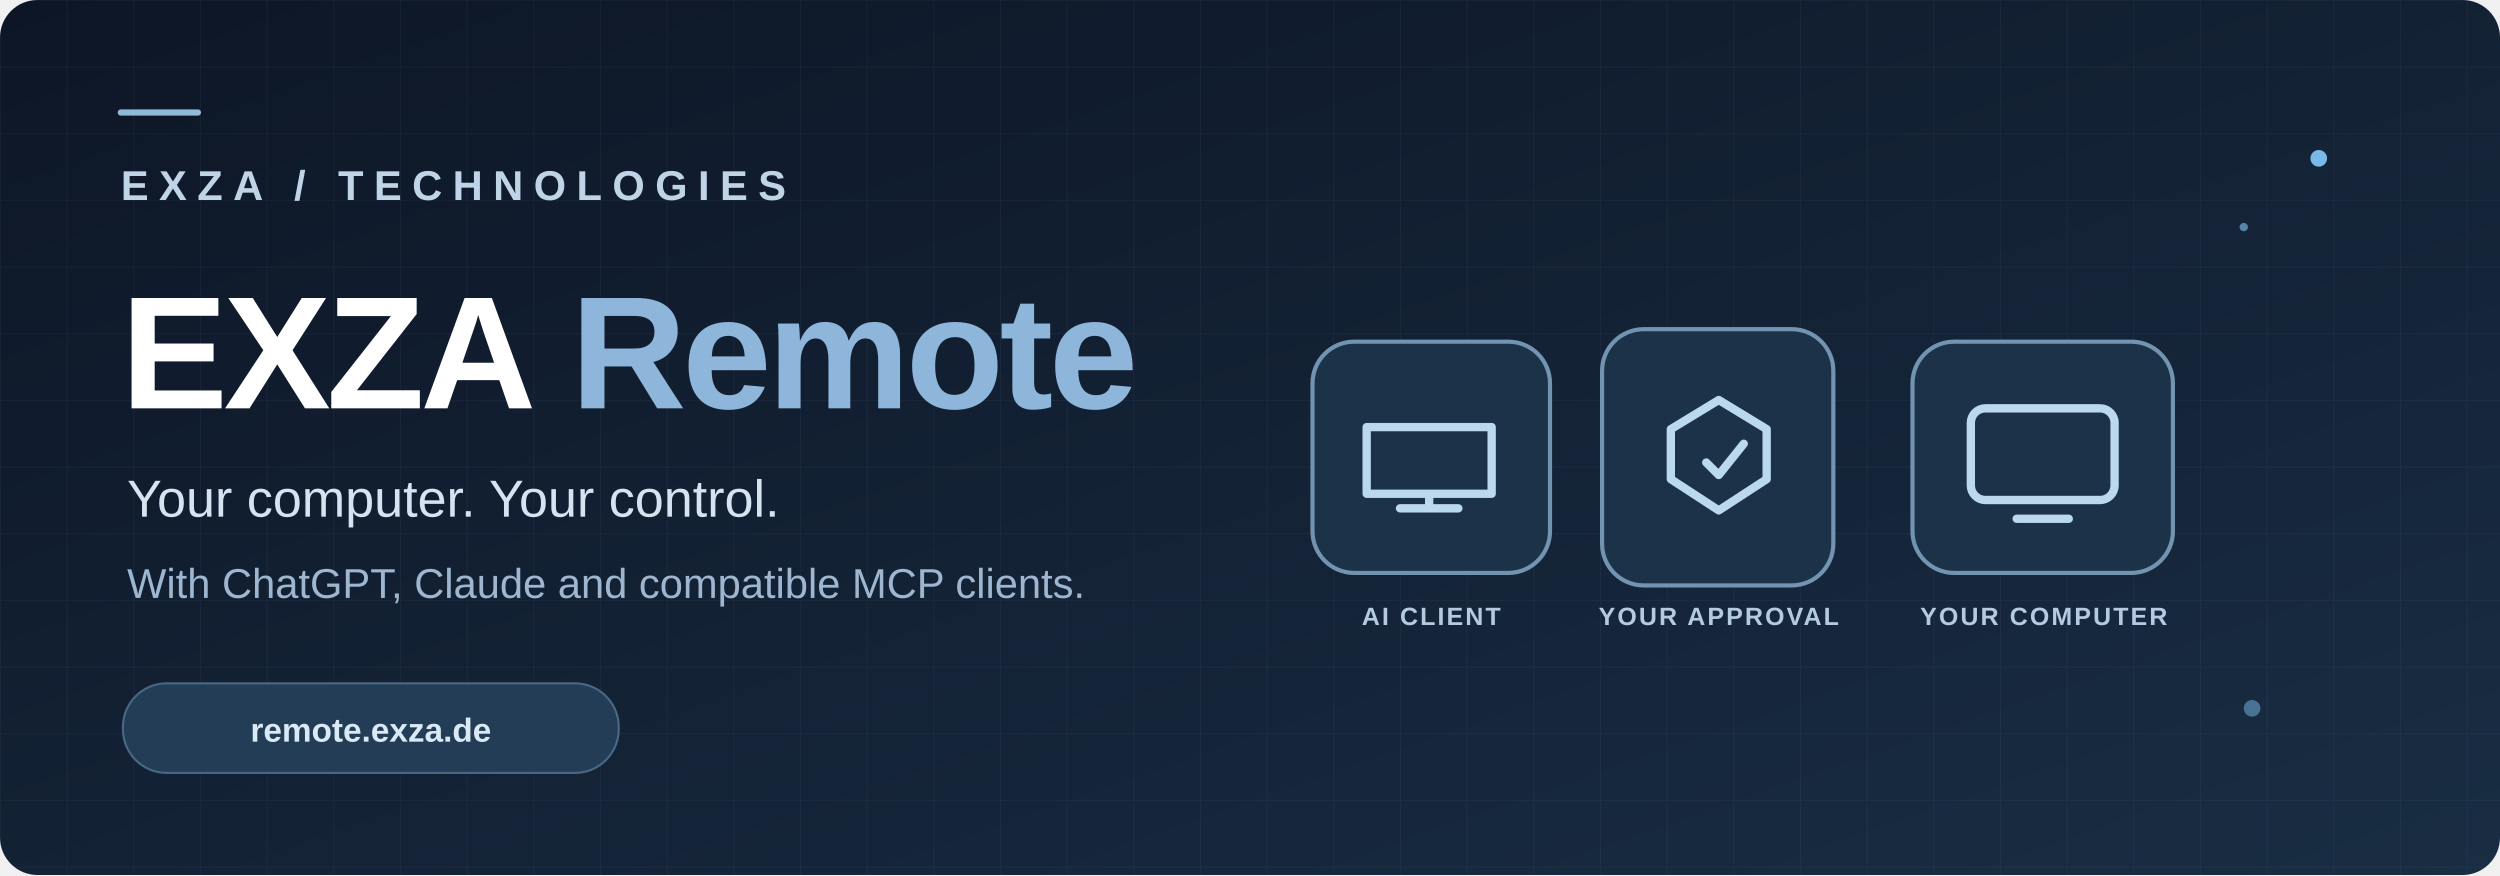
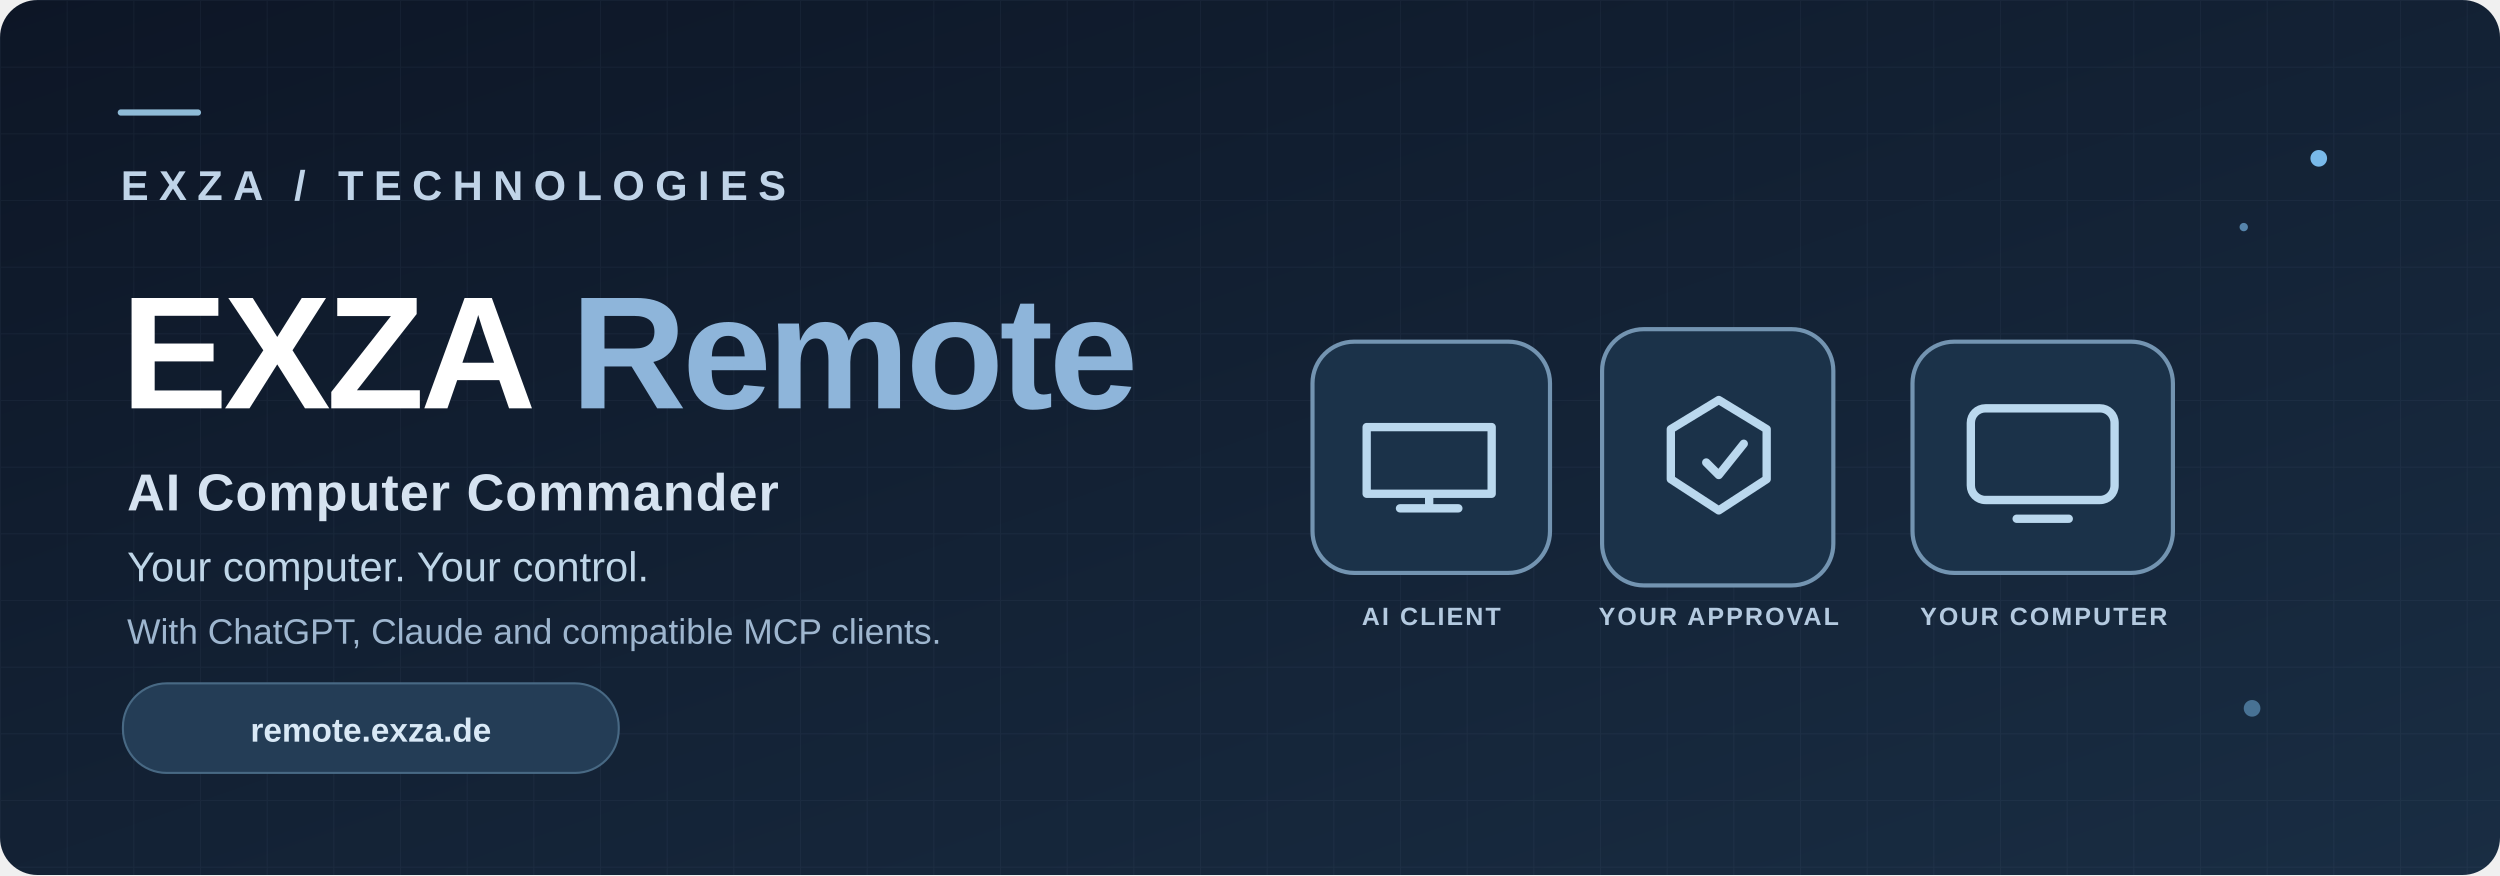
<svg xmlns="http://www.w3.org/2000/svg" width="1200" height="420" viewBox="0 0 1200 420" role="img" aria-labelledby="title desc">
  <defs>
    <linearGradient id="bg" x1="0" x2="1" y1="0" y2="1">
      <stop offset="0" stop-color="#0D1626" />
      <stop offset="1" stop-color="#192D43" />
    </linearGradient>
    <linearGradient id="line" x1="0" x2="1">
      <stop stop-color="#75B1E1" stop-opacity=".28" />
      <stop offset=".55" stop-color="#8FBEDB" />
      <stop offset="1" stop-color="#75B1E1" stop-opacity=".28" />
    </linearGradient>
    <pattern id="grid" width="32" height="32" patternUnits="userSpaceOnUse">
      <path d="M32 0H0V32" fill="none" stroke="#9AB5D1" stroke-opacity=".055" />
    </pattern>
  </defs>
  <rect width="1200" height="420" rx="18" fill="url(#bg)" />
  <rect width="1200" height="420" rx="18" fill="url(#grid)" />
  <path d="M58 54h37" stroke="#8FBBD7" stroke-width="3" stroke-linecap="round" />
  <text x="58" y="96" font-family="-apple-system, BlinkMacSystemFont, Segoe UI, Arial, sans-serif" font-size="20" font-weight="700" letter-spacing="5" fill="#C0D4E8">EXZA / TECHNOLOGIES</text>
  <text x="58" y="196" font-family="-apple-system, BlinkMacSystemFont, Segoe UI, Arial, sans-serif" font-size="77" font-weight="750" letter-spacing="-2" fill="#FFFFFF">EXZA <tspan fill="#8EB5DA">Remote</tspan>
  </text>
-   <text x="61" y="248" font-family="-apple-system, BlinkMacSystemFont, Segoe UI, Arial, sans-serif" font-size="25" font-weight="500" fill="#D6E3F1">Your computer. Your control.</text>
-   <text x="61" y="287" font-family="-apple-system, BlinkMacSystemFont, Segoe UI, Arial, sans-serif" font-size="20" fill="#9EB6CF">With ChatGPT, Claude and compatible MCP clients.</text>
+   <text x="61" y="245" font-family="-apple-system, BlinkMacSystemFont, Segoe UI, Arial, sans-serif" font-size="25" font-weight="700" letter-spacing=".5" fill="#D6E3F1">AI Computer Commander</text>
+   <text x="61" y="279" font-family="-apple-system, BlinkMacSystemFont, Segoe UI, Arial, sans-serif" font-size="20" font-weight="500" fill="#BFD6E8">Your computer. Your control.</text>
+   <text x="61" y="309" font-family="-apple-system, BlinkMacSystemFont, Segoe UI, Arial, sans-serif" font-size="17" fill="#9EB6CF">With ChatGPT, Claude and compatible MCP clients.</text>
  <rect x="59" y="328" width="238" height="43" rx="21" fill="#243D56" stroke="#486984" />
  <text x="178" y="356" text-anchor="middle" font-family="-apple-system, Segoe UI, Arial, sans-serif" font-size="16" font-weight="600" fill="#D9E9F6">remote.exza.de</text>
  <path d="M690 219H770M840 219H913" stroke="url(#line)" stroke-width="4" stroke-linecap="round" stroke-dasharray="4 12" />
  <g fill="#1B3249" stroke="#7394B1" stroke-width="2">
    <rect x="630" y="164" width="114" height="111" rx="20" />
    <rect x="769" y="158" width="111" height="123" rx="20" />
    <rect x="918" y="164" width="125" height="111" rx="20" />
  </g>
  <g fill="none" stroke="#BAD8EE" stroke-width="4" stroke-linecap="round" stroke-linejoin="round">
    <path d="M656 205h60v32h-60zM672 244h28M686 237v7" />
    <path d="M802 206l23-14 23 14v24l-23 15-23-15z" />
    <path d="M819 222l6 6 12-15" />
    <rect x="946" y="196" width="69" height="44" rx="7" />
    <path d="M968 249h25" />
  </g>
  <g font-family="-apple-system, Segoe UI, Arial, sans-serif" font-size="12" font-weight="700" letter-spacing="1" fill="#B4CAE0" text-anchor="middle">
    <text x="687" y="300">AI CLIENT</text>
    <text x="825" y="300">YOUR APPROVAL</text>
    <text x="981" y="300">YOUR COMPUTER</text>
  </g>
  <circle cx="1113" cy="76" r="4" fill="#79B9E9" />
  <circle cx="1077" cy="109" r="2" fill="#79B9E9" opacity=".65" />
  <circle cx="1081" cy="340" r="4" fill="#79B9E9" opacity=".5" />
</svg>
